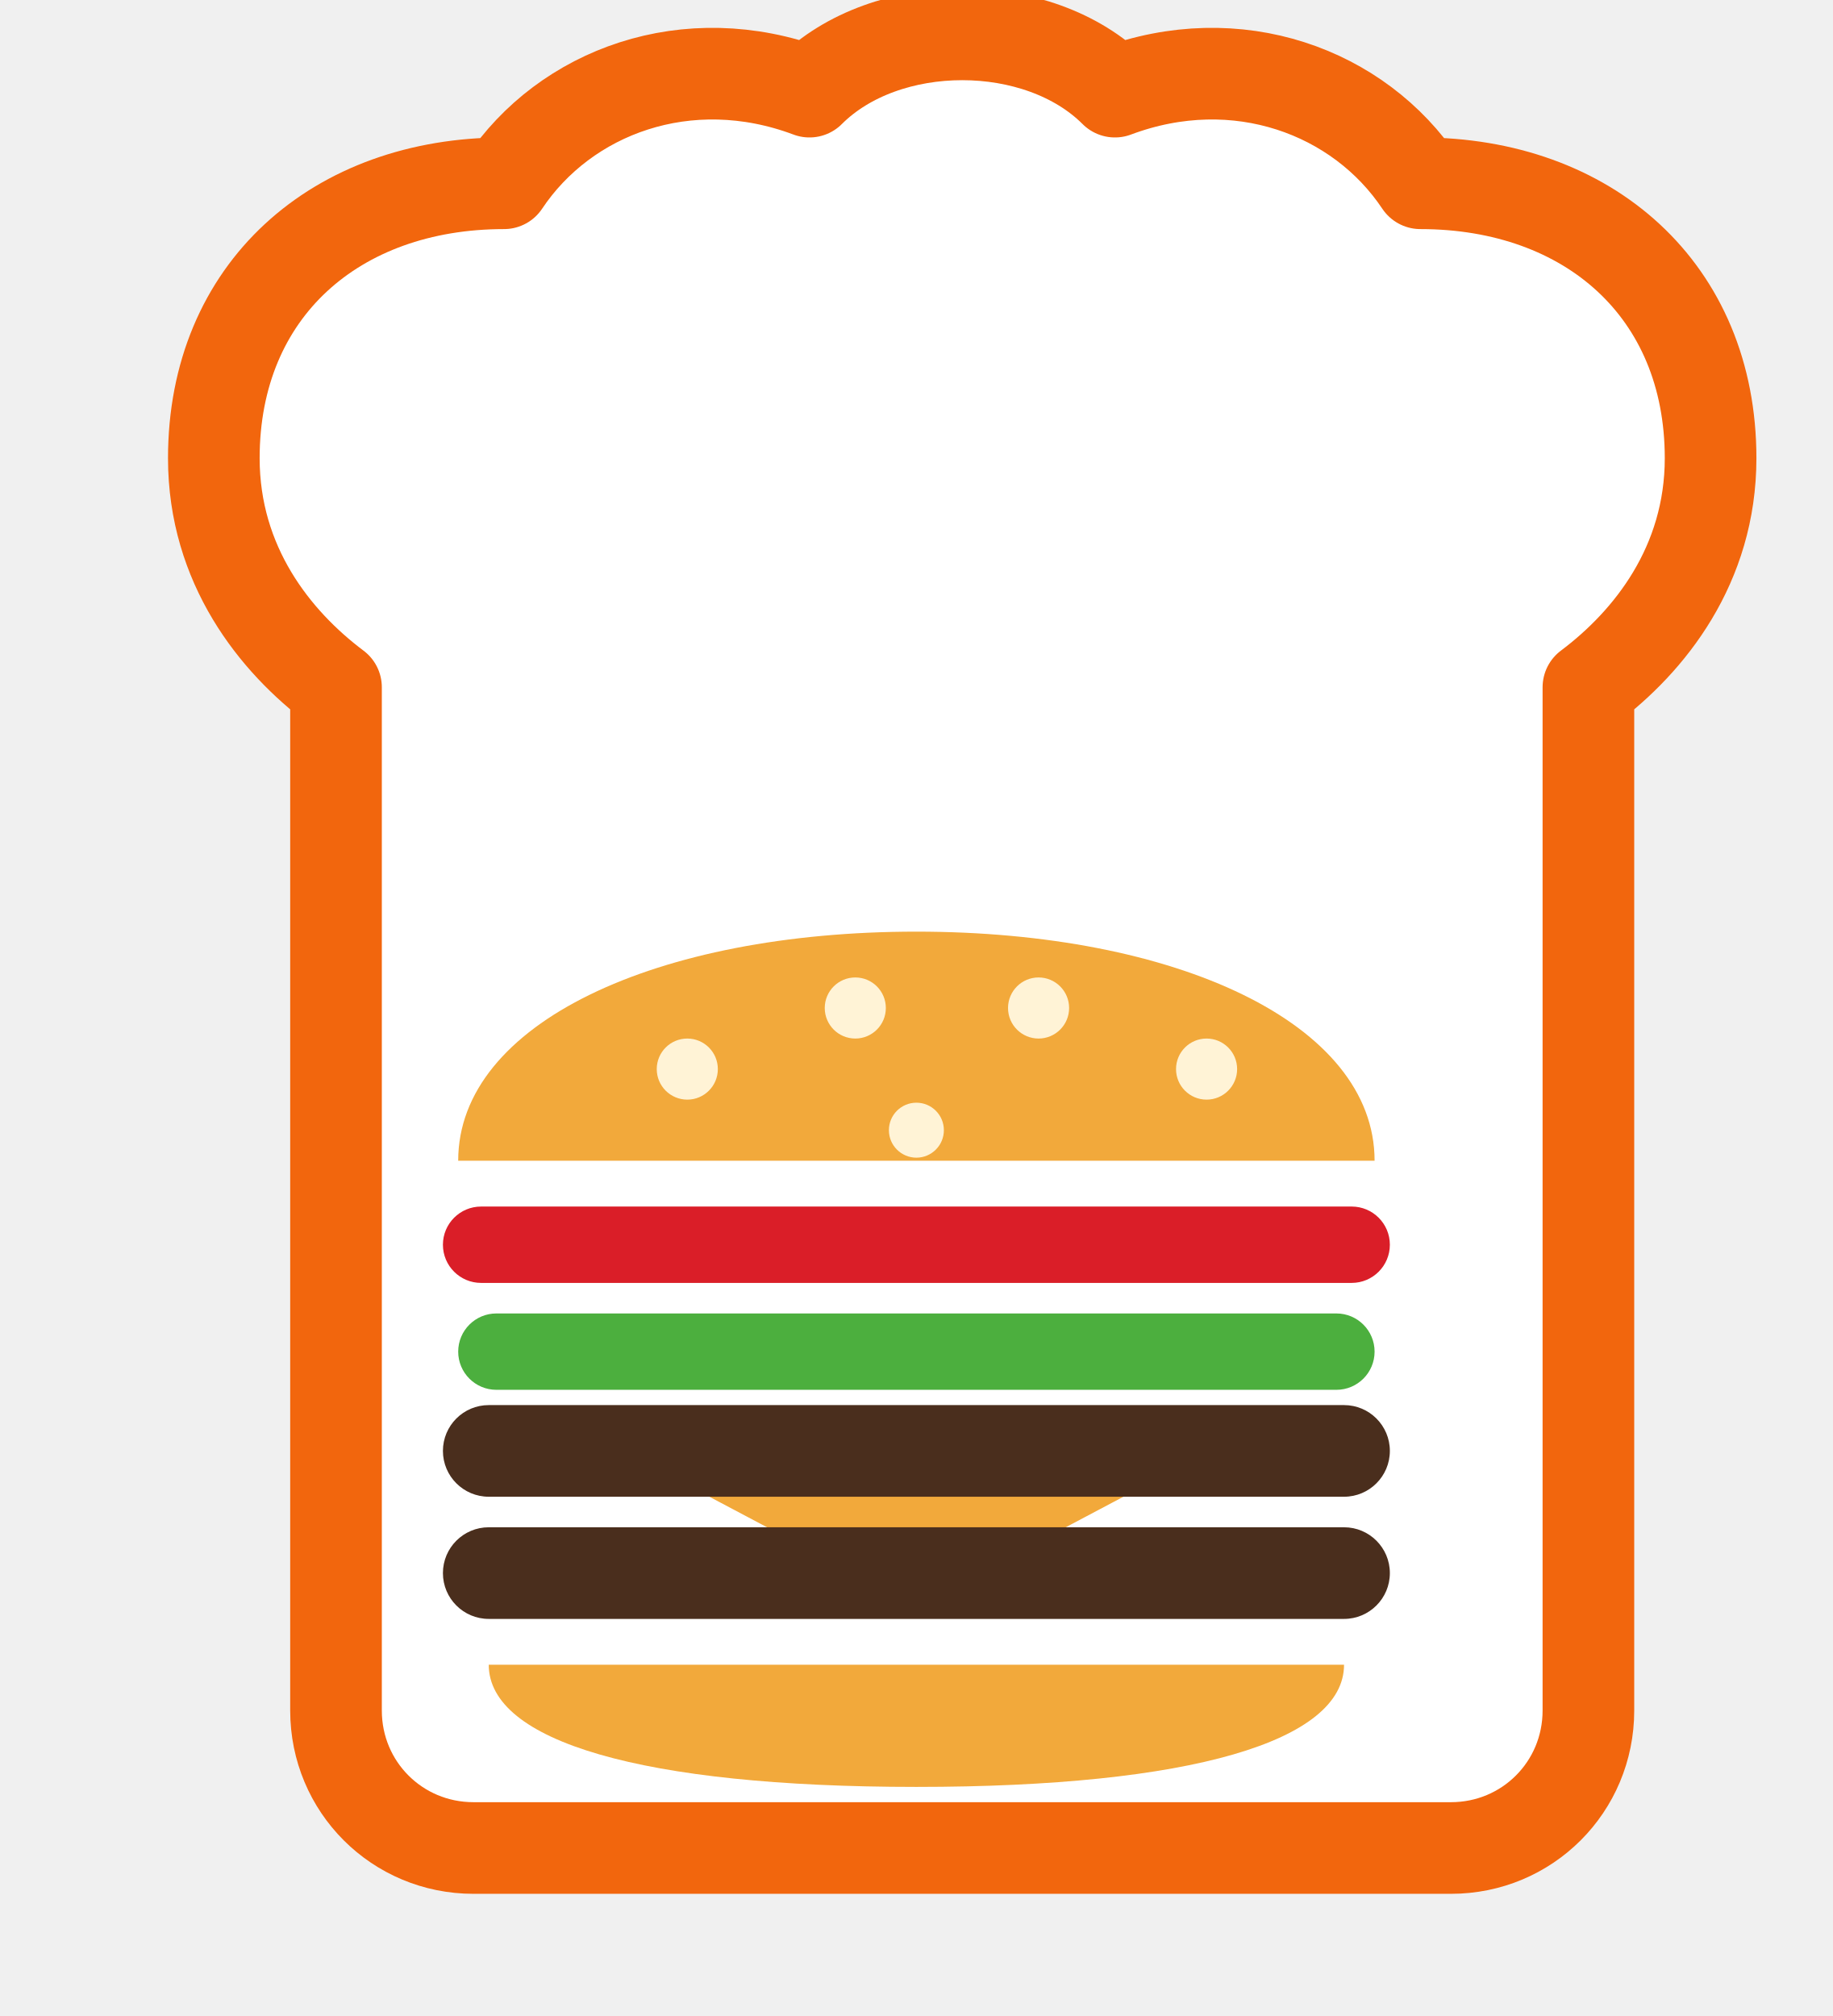
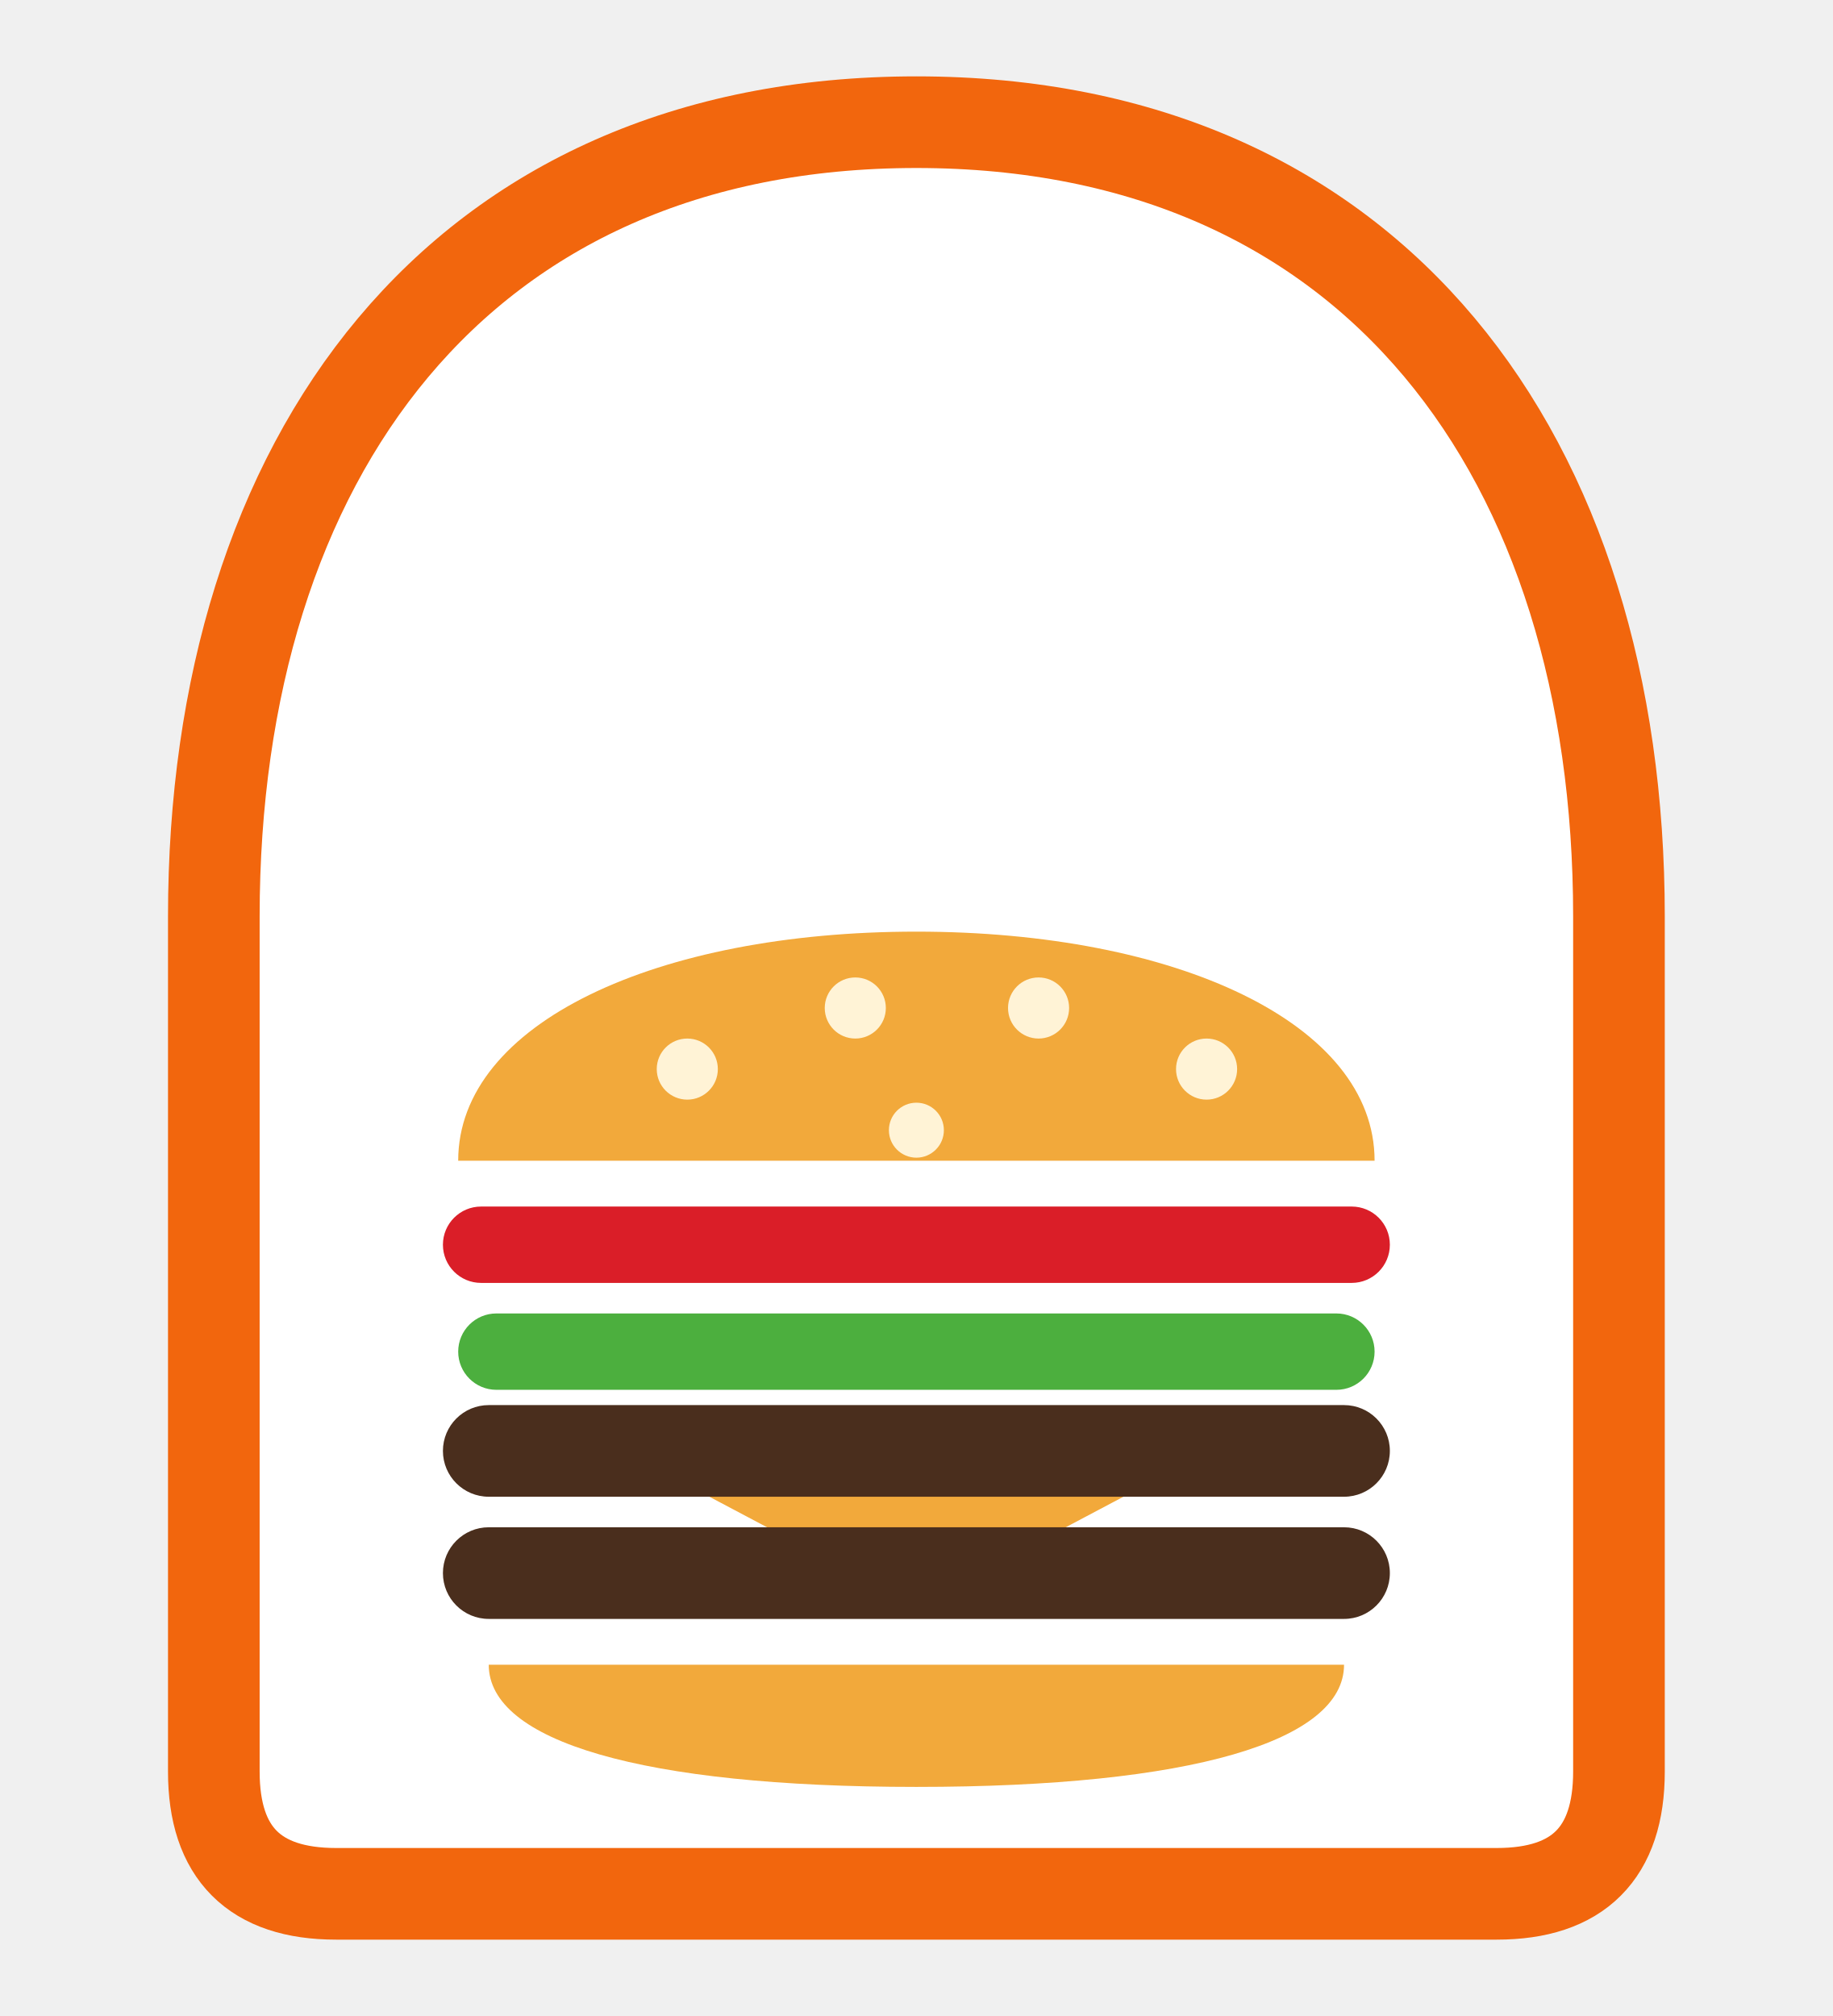
<svg xmlns="http://www.w3.org/2000/svg" viewBox="0 0 120 132" role="img" aria-label="Jumbo King Burger">
-   <path d="M14 30c0-11 8-18 19-18 4-6 12-9 20-6 5-5 15-5 20 0 8-3 16 0 20 6 11 0 19 7 19 18 0 7-4 12-8 15v67c0 5-4 9-9 9H31c-5 0-9-4-9-9V45c-4-3-8-8-8-15z" fill="#FFFFFF" stroke="#F2660D" stroke-width="6" stroke-linejoin="round" />
+   <path d="M22 124L98 124Q106 124 106 116L106 60C106 30 90 8 60 8C30 8 14 30 14 60L14 116Q14 124 22 124Z" fill="#FFFFFF" stroke="#F2660D" stroke-width="6" stroke-linejoin="round" />
  <path d="M30 76c0-9 13-15 30-15s30 6 30 15z" fill="#F2A93B" />
  <g fill="#FFF3D6">
    <circle cx="45" cy="70" r="2" />
    <circle cx="56" cy="66" r="2" />
    <circle cx="68" cy="66" r="2" />
    <circle cx="79" cy="70" r="2" />
    <circle cx="60" cy="74" r="1.8" />
  </g>
  <rect x="29" y="79" width="62" height="5" rx="2.5" fill="#DA1E28" />
  <rect x="30" y="86" width="60" height="5" rx="2.5" fill="#4CAF3E" />
  <path d="M37 93h46l-17 9c-4 2-8 2-12 0z" fill="#F2A93B" />
  <rect x="29" y="92" width="62" height="6" rx="3" fill="#4A2E1D" />
  <rect x="29" y="100" width="62" height="6" rx="3" fill="#4A2E1D" />
  <path d="M32 109h56c0 5-10 8-28 8s-28-3-28-8z" fill="#F2A93B" />
</svg>
